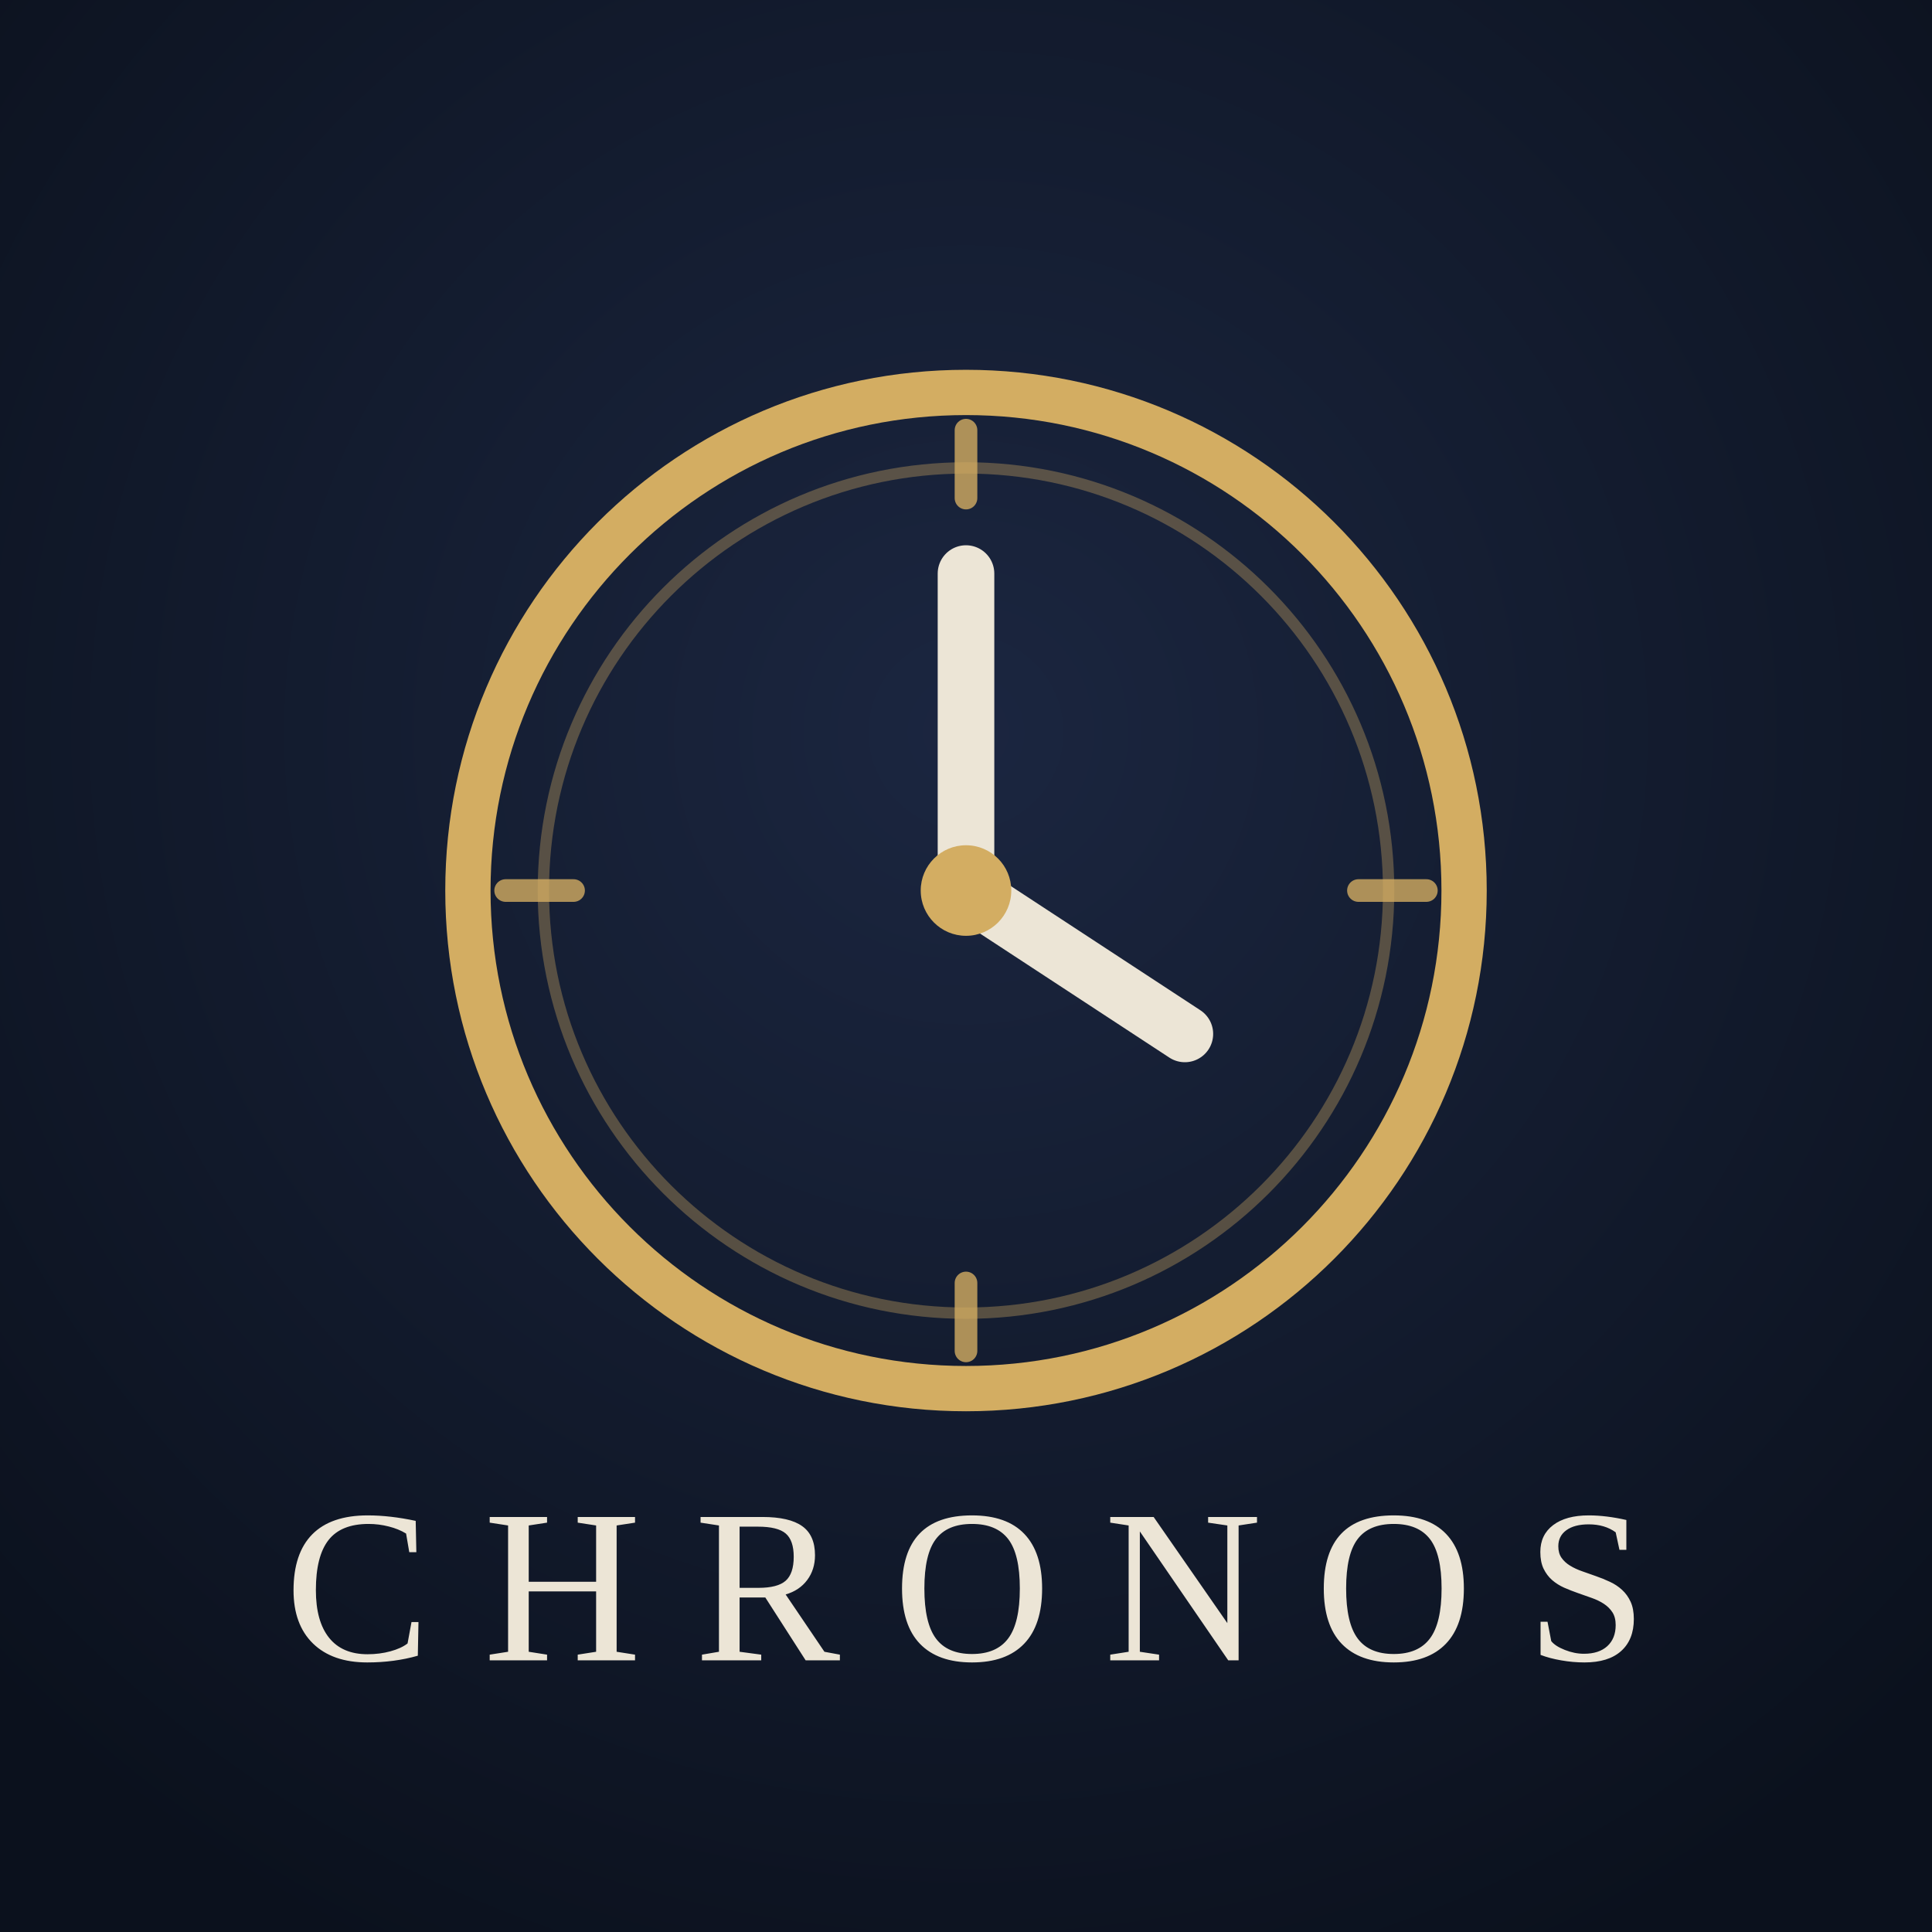
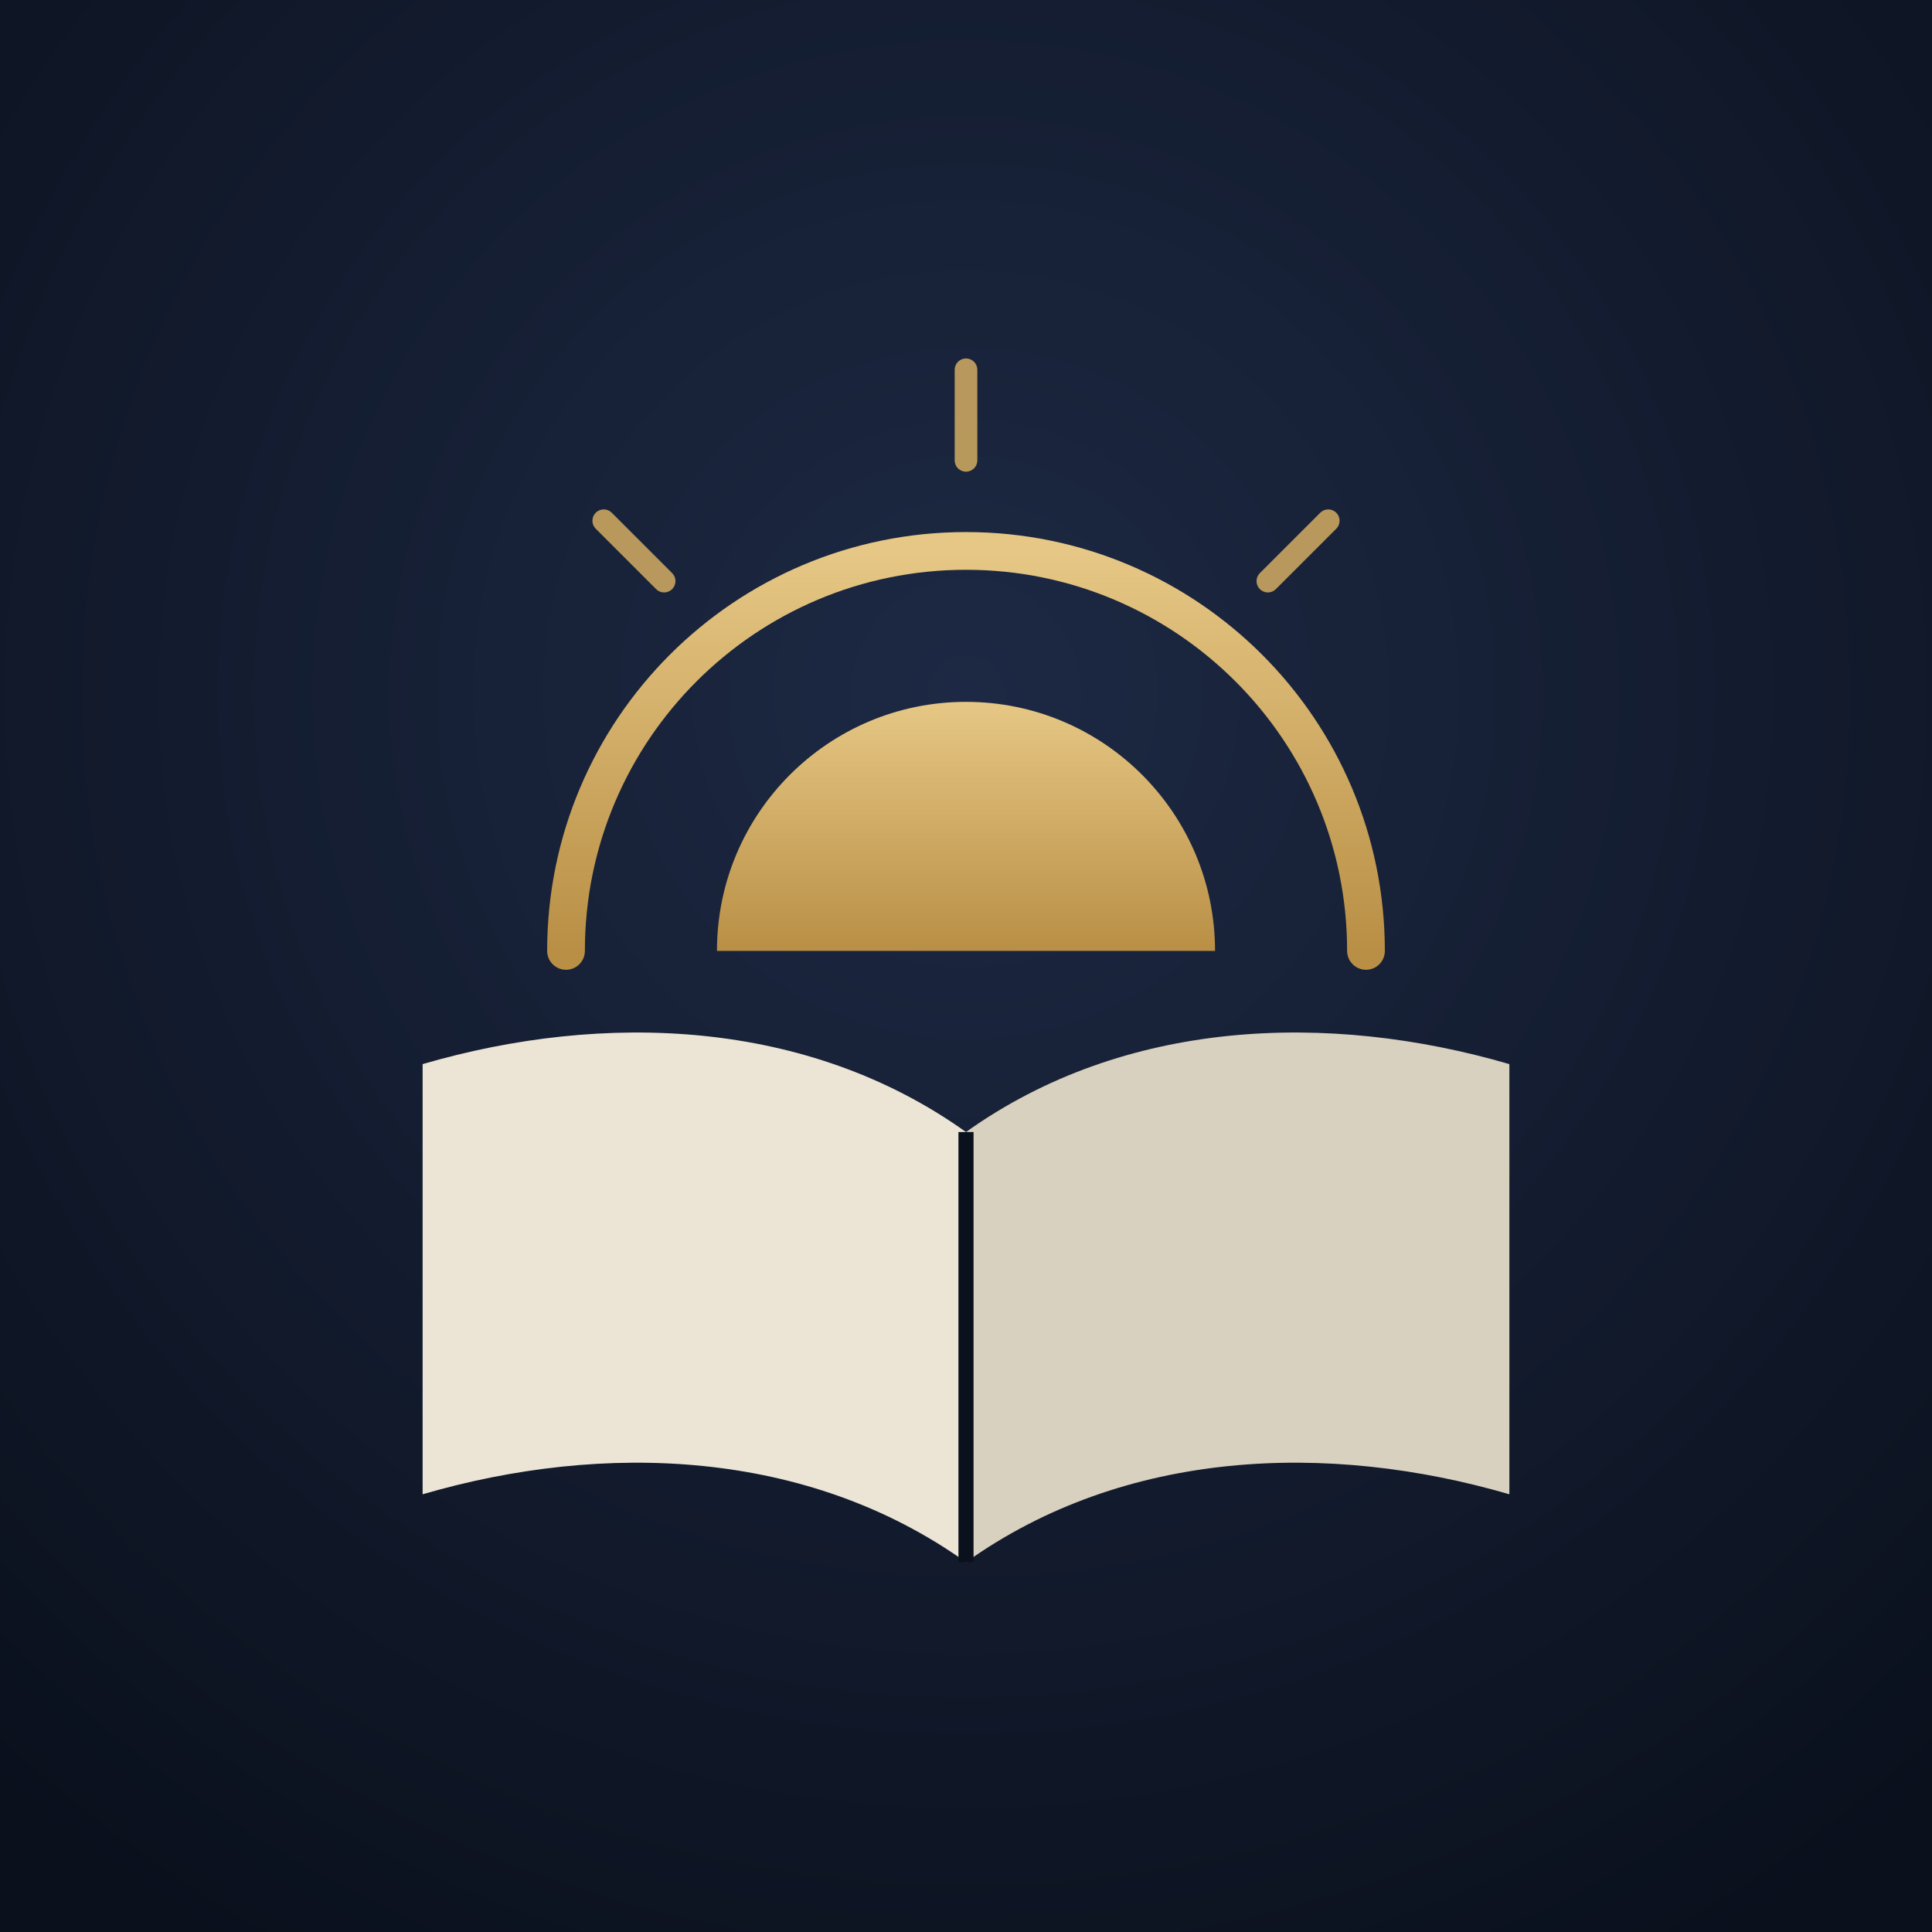
<svg xmlns="http://www.w3.org/2000/svg" viewBox="0 0 512 512">
  <defs>
-     <radialGradient id="g" cx="50%" cy="38%" r="70%">
-       <stop offset="0" stop-color="#1b2640" />
-       <stop offset="1" stop-color="#0b111d" />
+     <radialGradient id="g" cx="50%" cy="36%" r="75%">
+       <stop offset="0" stop-color="#1d2944" />
+       <stop offset="1" stop-color="#0a101c" />
    </radialGradient>
+     <linearGradient id="au" x1="0" y1="0" x2="0" y2="1">
+       <stop offset="0" stop-color="#e6c785" />
+       <stop offset="1" stop-color="#b98f45" />
+     </linearGradient>
  </defs>
  <rect width="512" height="512" fill="url(#g)" />
-   <circle cx="256" cy="236" r="132" fill="none" stroke="#d3ad62" stroke-width="12" />
-   <circle cx="256" cy="236" r="112" fill="none" stroke="#d3ad62" stroke-opacity="0.35" stroke-width="3" />
-   <g stroke="#d3ad62" stroke-width="6" stroke-linecap="round" opacity="0.8">
-     <line x1="256" y1="114" x2="256" y2="132" />
-     <line x1="256" y1="340" x2="256" y2="358" />
-     <line x1="134" y1="236" x2="152" y2="236" />
-     <line x1="360" y1="236" x2="378" y2="236" />
+   <path d="M150 252 A106 106 0 0 1 362 252" fill="none" stroke="url(#au)" stroke-width="10" stroke-linecap="round" />
+   <path d="M190 252 A66 66 0 0 1 322 252 Z" fill="url(#au)" />
+   <g stroke="#d3ad62" stroke-width="6" stroke-linecap="round" opacity="0.85">
+     <line x1="256" y1="98" x2="256" y2="122" />
+     <line x1="160" y1="138" x2="176" y2="154" />
+     <line x1="352" y1="138" x2="336" y2="154" />
  </g>
-   <path d="M256 152v84l58 38" fill="none" stroke="#ece5d6" stroke-width="15" stroke-linecap="round" stroke-linejoin="round" />
-   <circle cx="256" cy="236" r="12" fill="#d3ad62" />
-   <text x="256" y="440" text-anchor="middle" font-family="Georgia, 'Times New Roman', serif" font-size="58" letter-spacing="14" fill="#ece5d6">CHRONOS</text>
+   <path d="M256 300 C214 270 160 268 112 282 L112 396 C160 382 214 384 256 414 Z" fill="#ece5d6" />
+   <path d="M256 300 C298 270 352 268 400 282 L400 396 C352 382 298 384 256 414 Z" fill="#d9d1bf" />
+   <path d="M256 300 L256 414" stroke="#0a101c" stroke-width="4" />
</svg>
